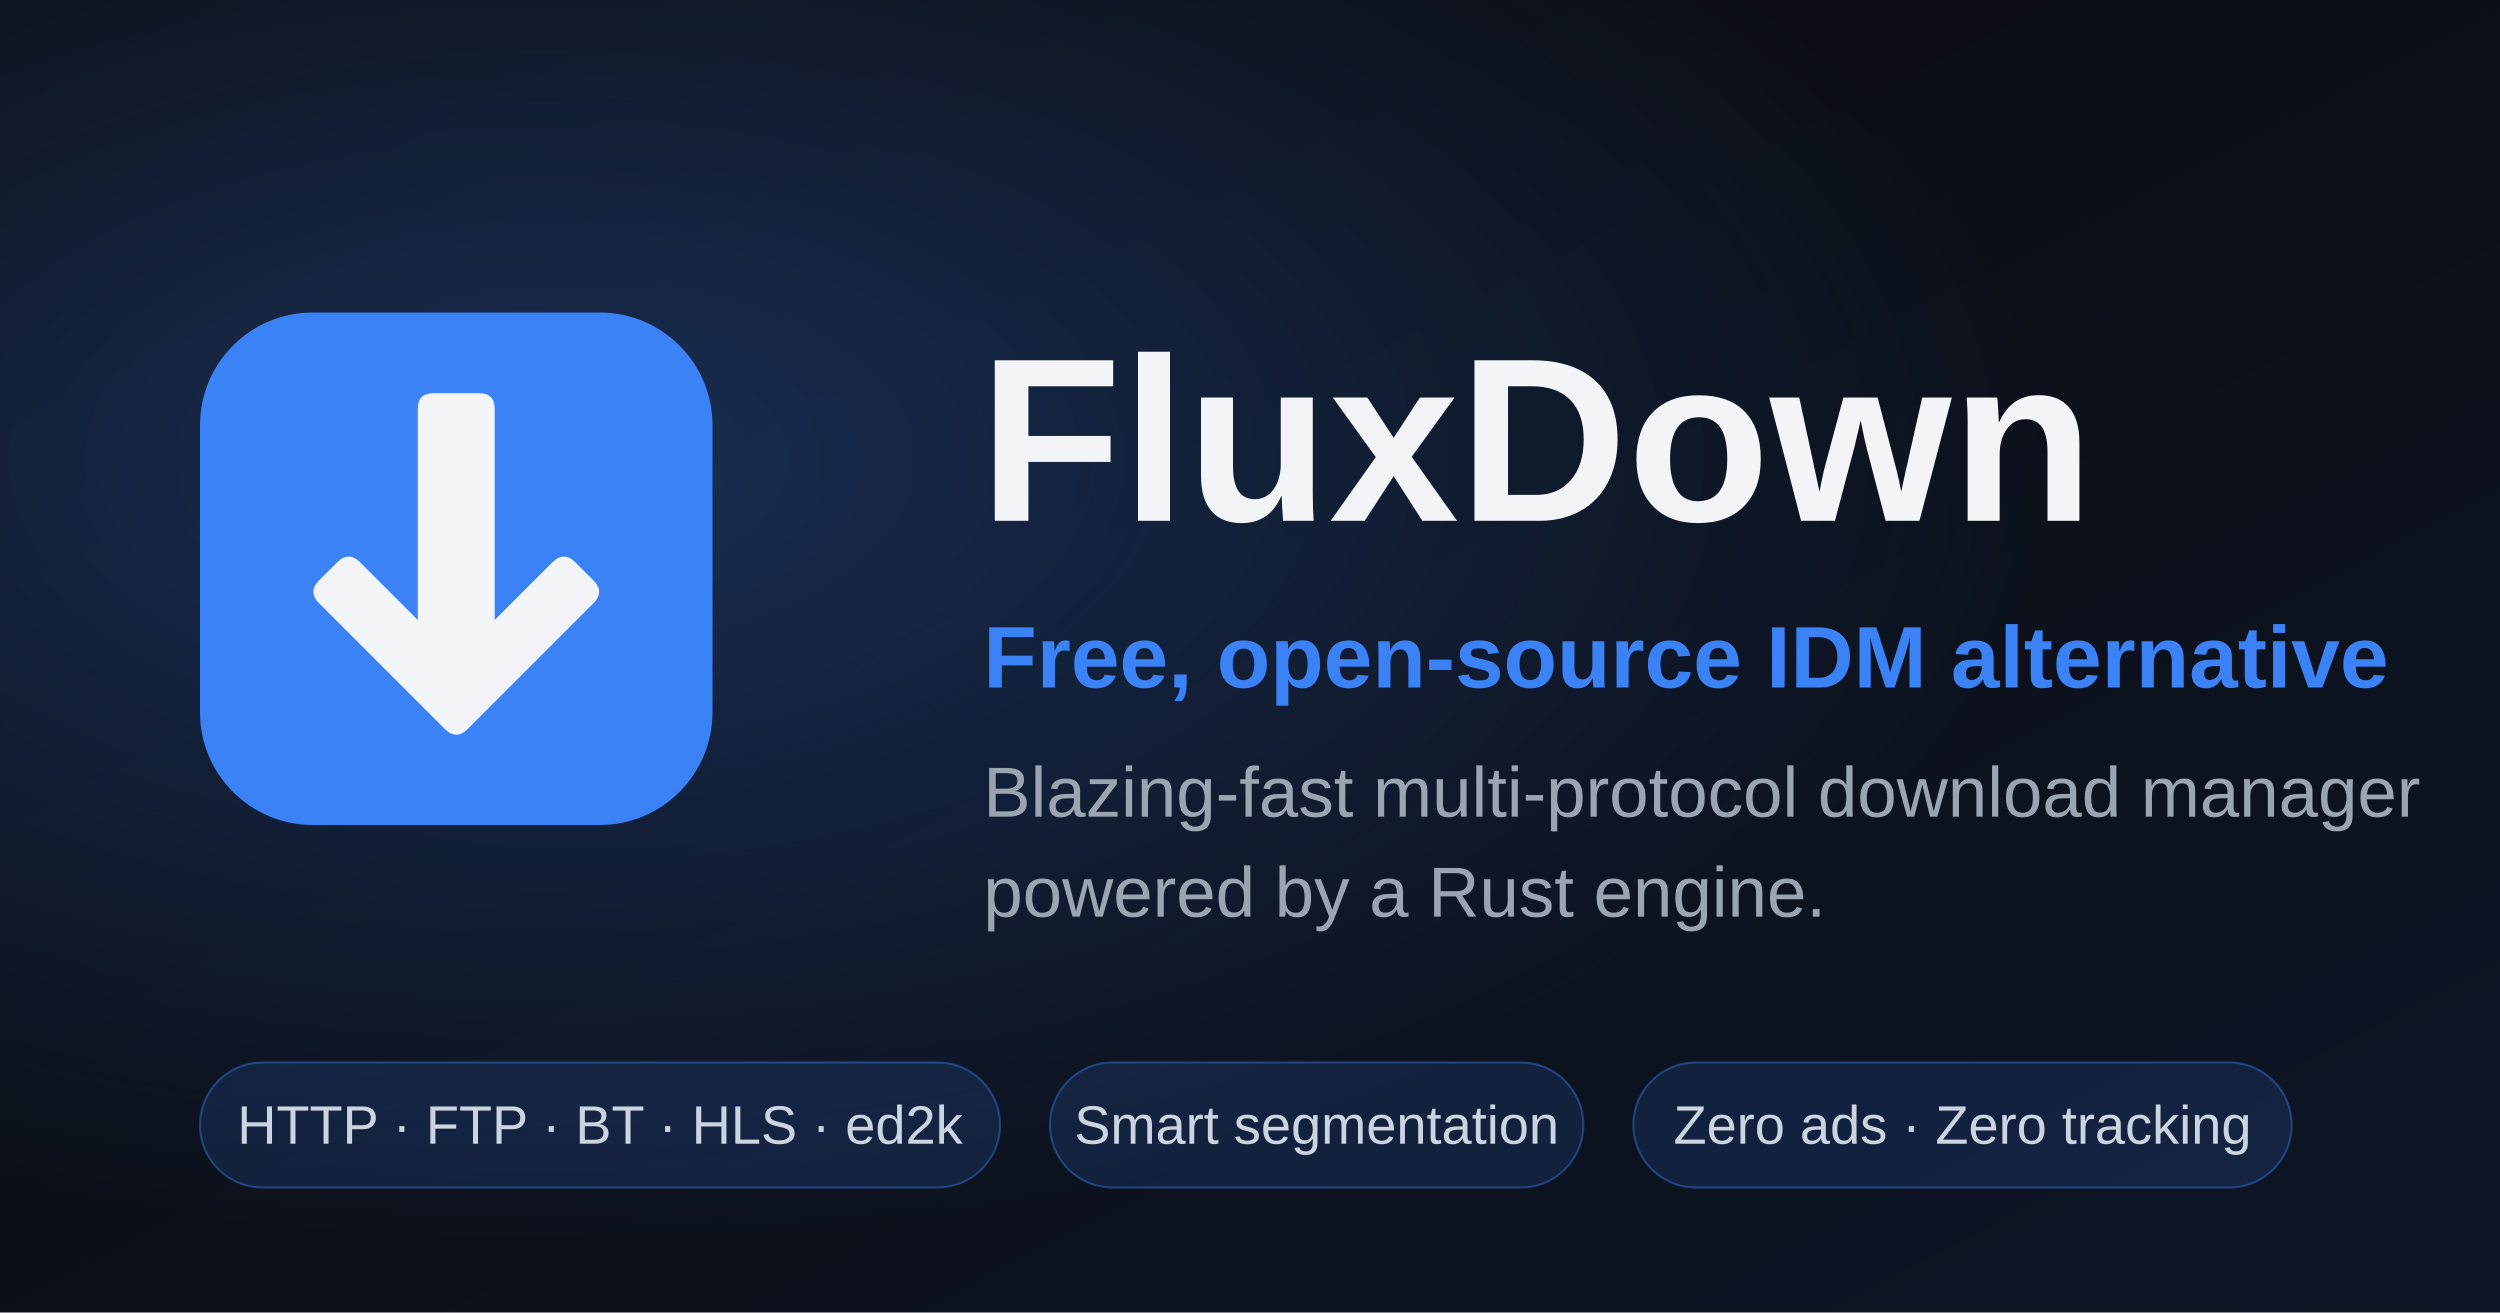
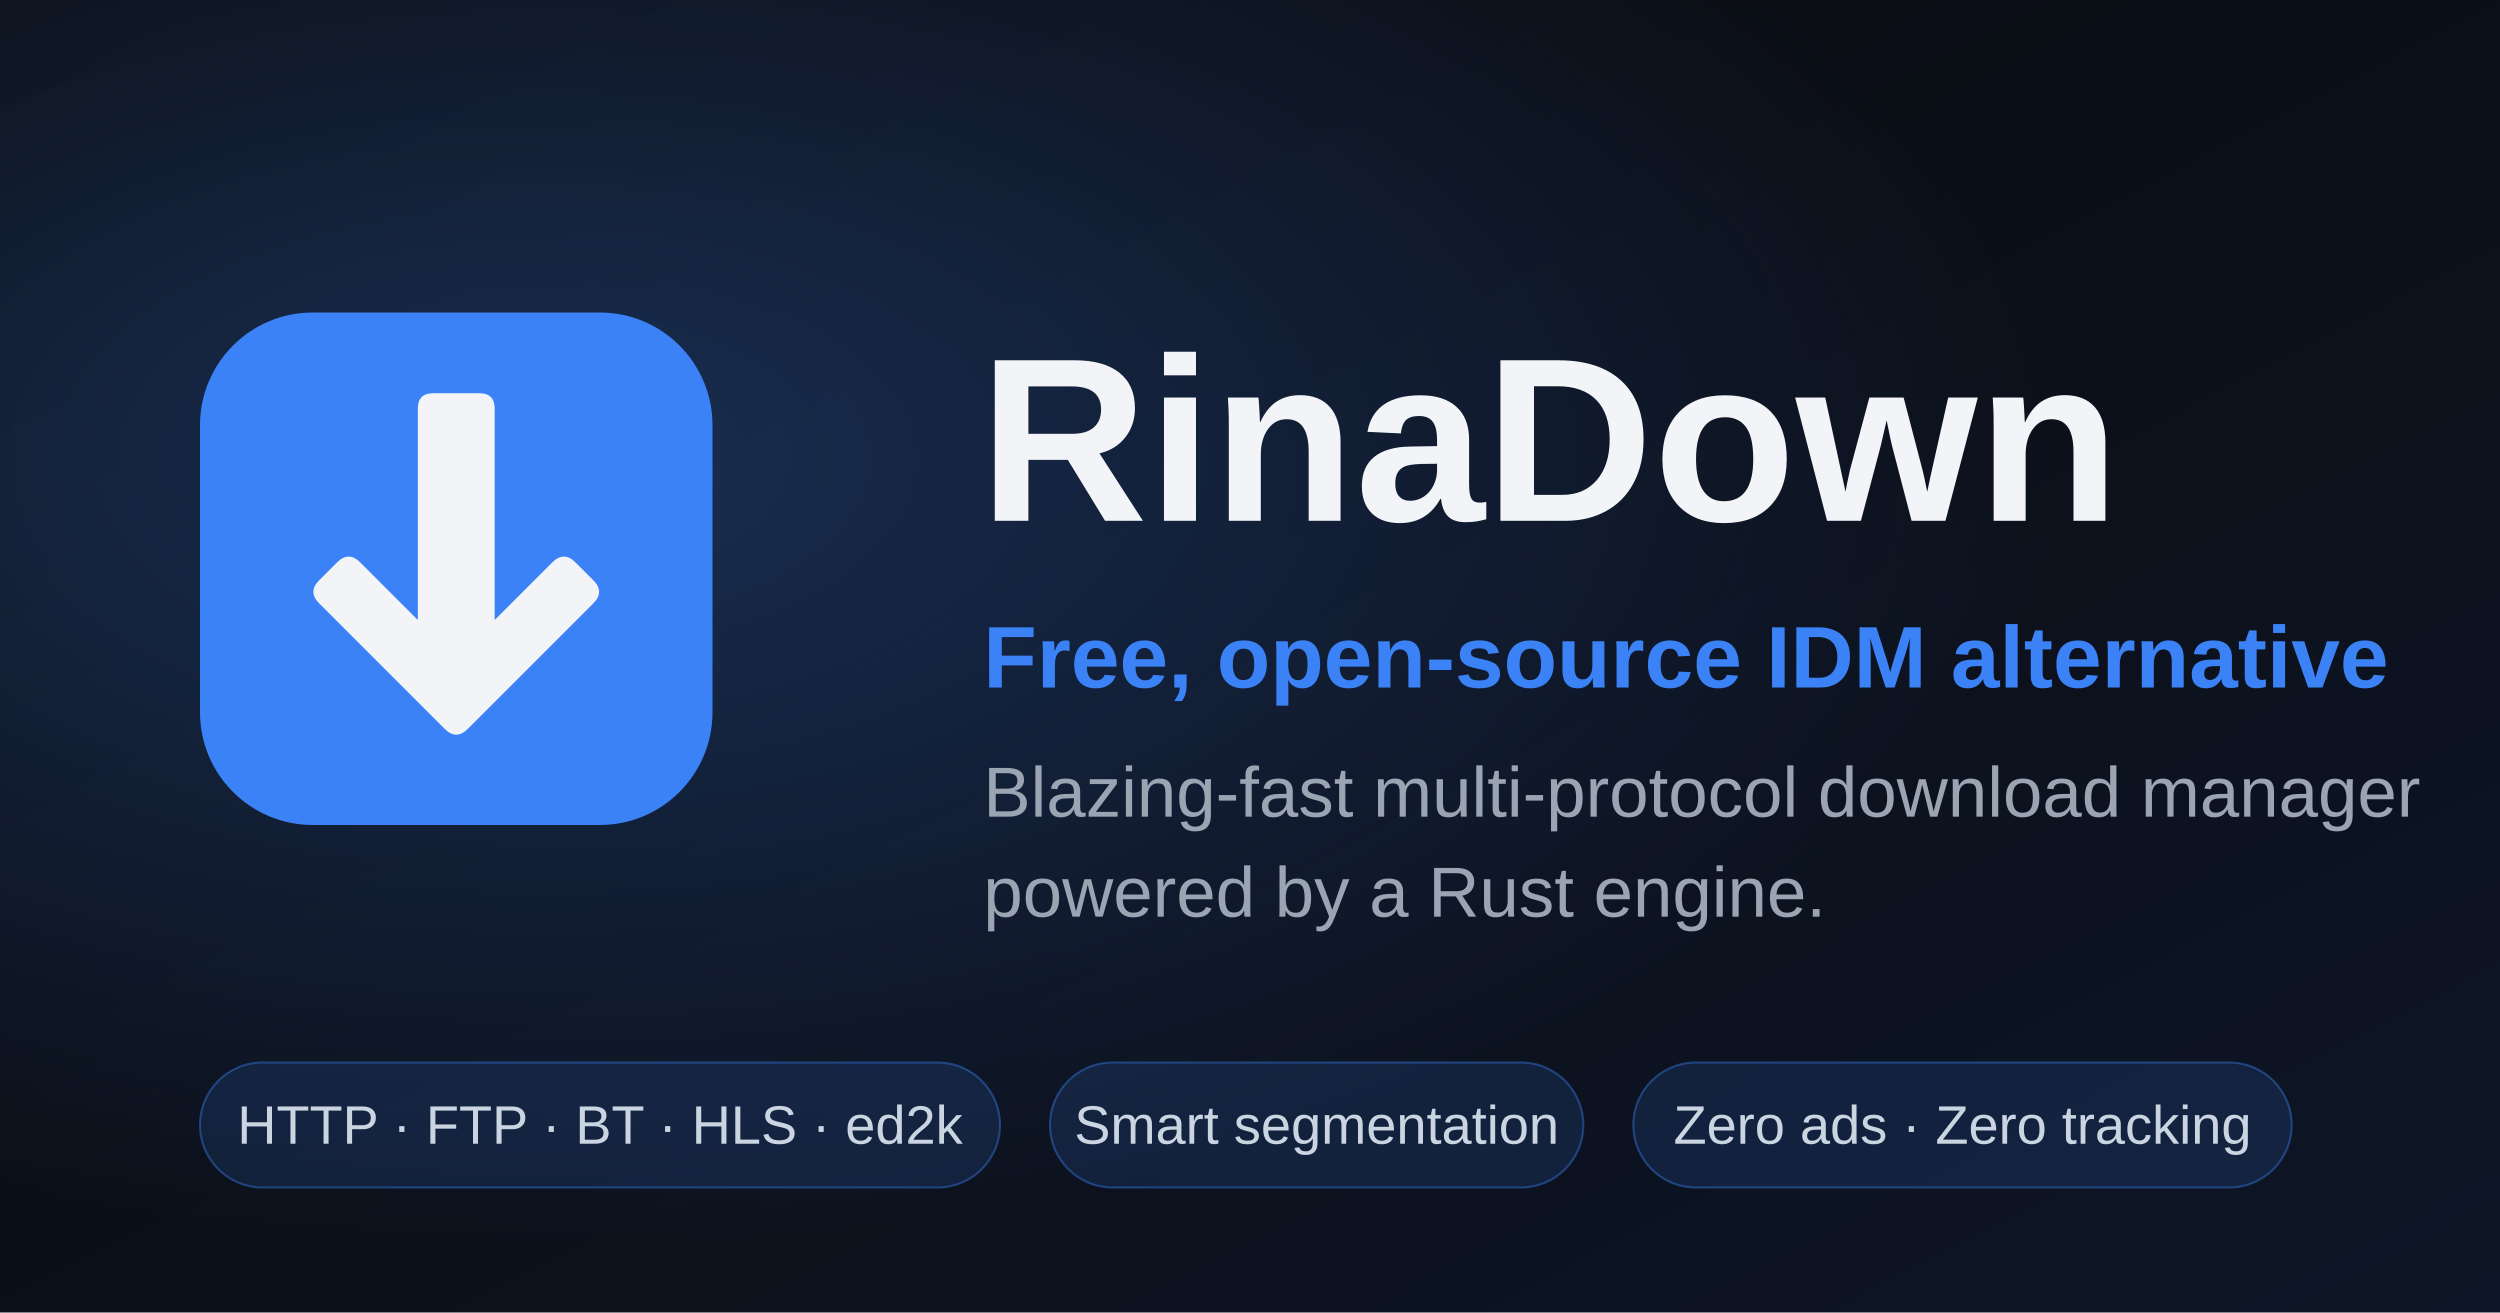
<svg xmlns="http://www.w3.org/2000/svg" width="1200" height="630" viewBox="0 0 1200 630">
  <defs>
    <linearGradient id="bg" x1="0" y1="0" x2="1" y2="1">
      <stop offset="0" stop-color="#0a0a0b" />
      <stop offset="1" stop-color="#0d1526" />
    </linearGradient>
    <radialGradient id="glow" cx="0.22" cy="0.35" r="0.6">
      <stop offset="0" stop-color="#3B82F6" stop-opacity="0.28" />
      <stop offset="1" stop-color="#3B82F6" stop-opacity="0" />
    </radialGradient>
  </defs>
  <rect width="1200" height="630" fill="url(#bg)" />
  <rect width="1200" height="630" fill="url(#glow)" />
  <g transform="translate(96,150) scale(0.82)">
    <rect x="0" y="0" width="300" height="300" rx="66" fill="#3B82F6" />
    <path d="       M 127.5 56.25 Q 127.5 47.25 136.5 47.25 L 163.5 47.25       Q 172.5 47.25 172.5 56.25 L 172.5 180 L 206.25 146.25       Q 213 139.5 219.75 146.25 L 230.25 156.75 Q 237 163.5 230.25 170.25       L 156.75 243.75 Q 150 250.5 143.25 243.75 L 69.75 170.25       Q 63 163.5 69.75 156.75 L 80.25 146.25 Q 87 139.5 93.75 146.25       L 127.5 180 Z" fill="#F2F4F8" />
  </g>
-   <text x="470" y="250" font-family="Arial" font-size="112" font-weight="700" fill="#F2F4F8">FluxDown</text>
+   <text x="470" y="250" font-family="Arial" font-size="112" font-weight="700" fill="#F2F4F8">RinaDown</text>
  <text x="472" y="330" font-family="Arial" font-size="42" font-weight="600" fill="#3B82F6">Free, open-source IDM alternative</text>
  <text x="472" y="392" font-family="Arial" font-size="34" font-weight="400" fill="#9aa4b2">Blazing-fast multi-protocol download manager</text>
  <text x="472" y="440" font-family="Arial" font-size="34" font-weight="400" fill="#9aa4b2">powered by a Rust engine.</text>
  <g font-family="Arial" font-size="26" font-weight="500">
    <g transform="translate(96,510)">
      <rect x="0" y="0" width="384" height="60" rx="30" fill="#3B82F6" fill-opacity="0.14" stroke="#3B82F6" stroke-opacity="0.4" />
      <text x="192" y="39" text-anchor="middle" fill="#cbd5e1">HTTP · FTP · BT · HLS · ed2k</text>
    </g>
    <g transform="translate(504,510)">
      <rect x="0" y="0" width="256" height="60" rx="30" fill="#3B82F6" fill-opacity="0.14" stroke="#3B82F6" stroke-opacity="0.4" />
      <text x="128" y="39" text-anchor="middle" fill="#cbd5e1">Smart segmentation</text>
    </g>
    <g transform="translate(784,510)">
      <rect x="0" y="0" width="316" height="60" rx="30" fill="#3B82F6" fill-opacity="0.14" stroke="#3B82F6" stroke-opacity="0.4" />
      <text x="158" y="39" text-anchor="middle" fill="#cbd5e1">Zero ads · Zero tracking</text>
    </g>
  </g>
</svg>
